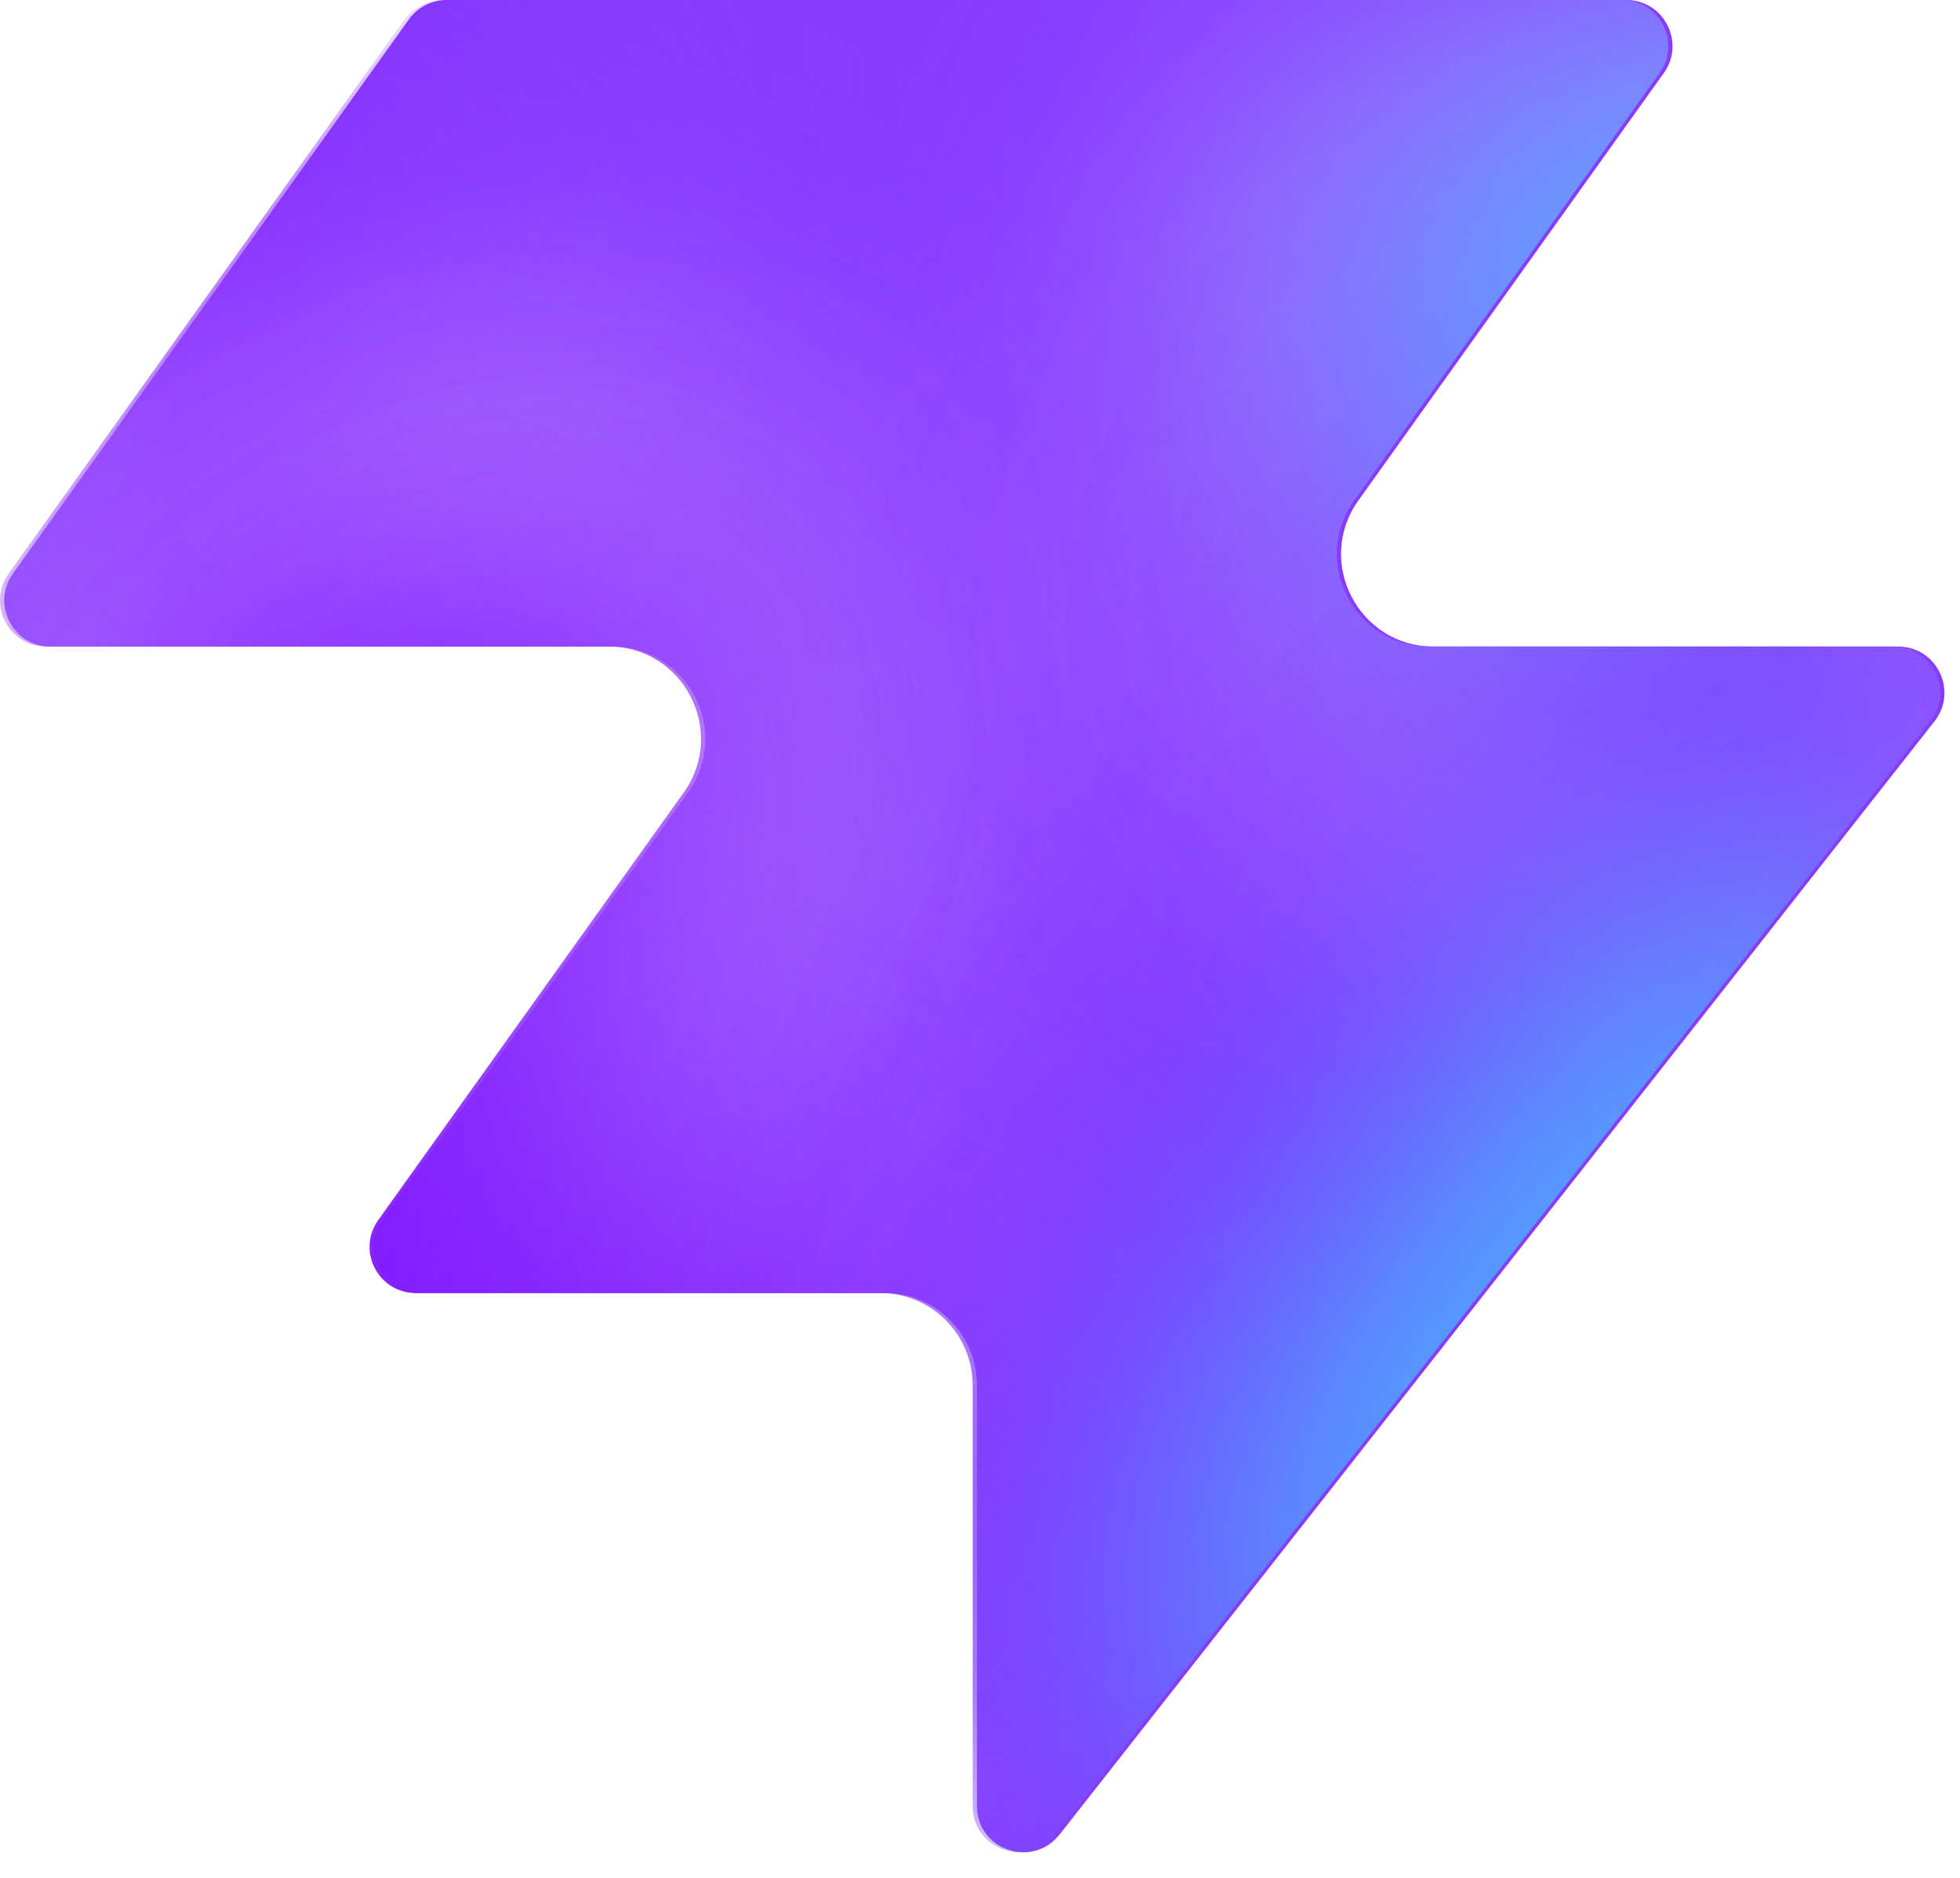
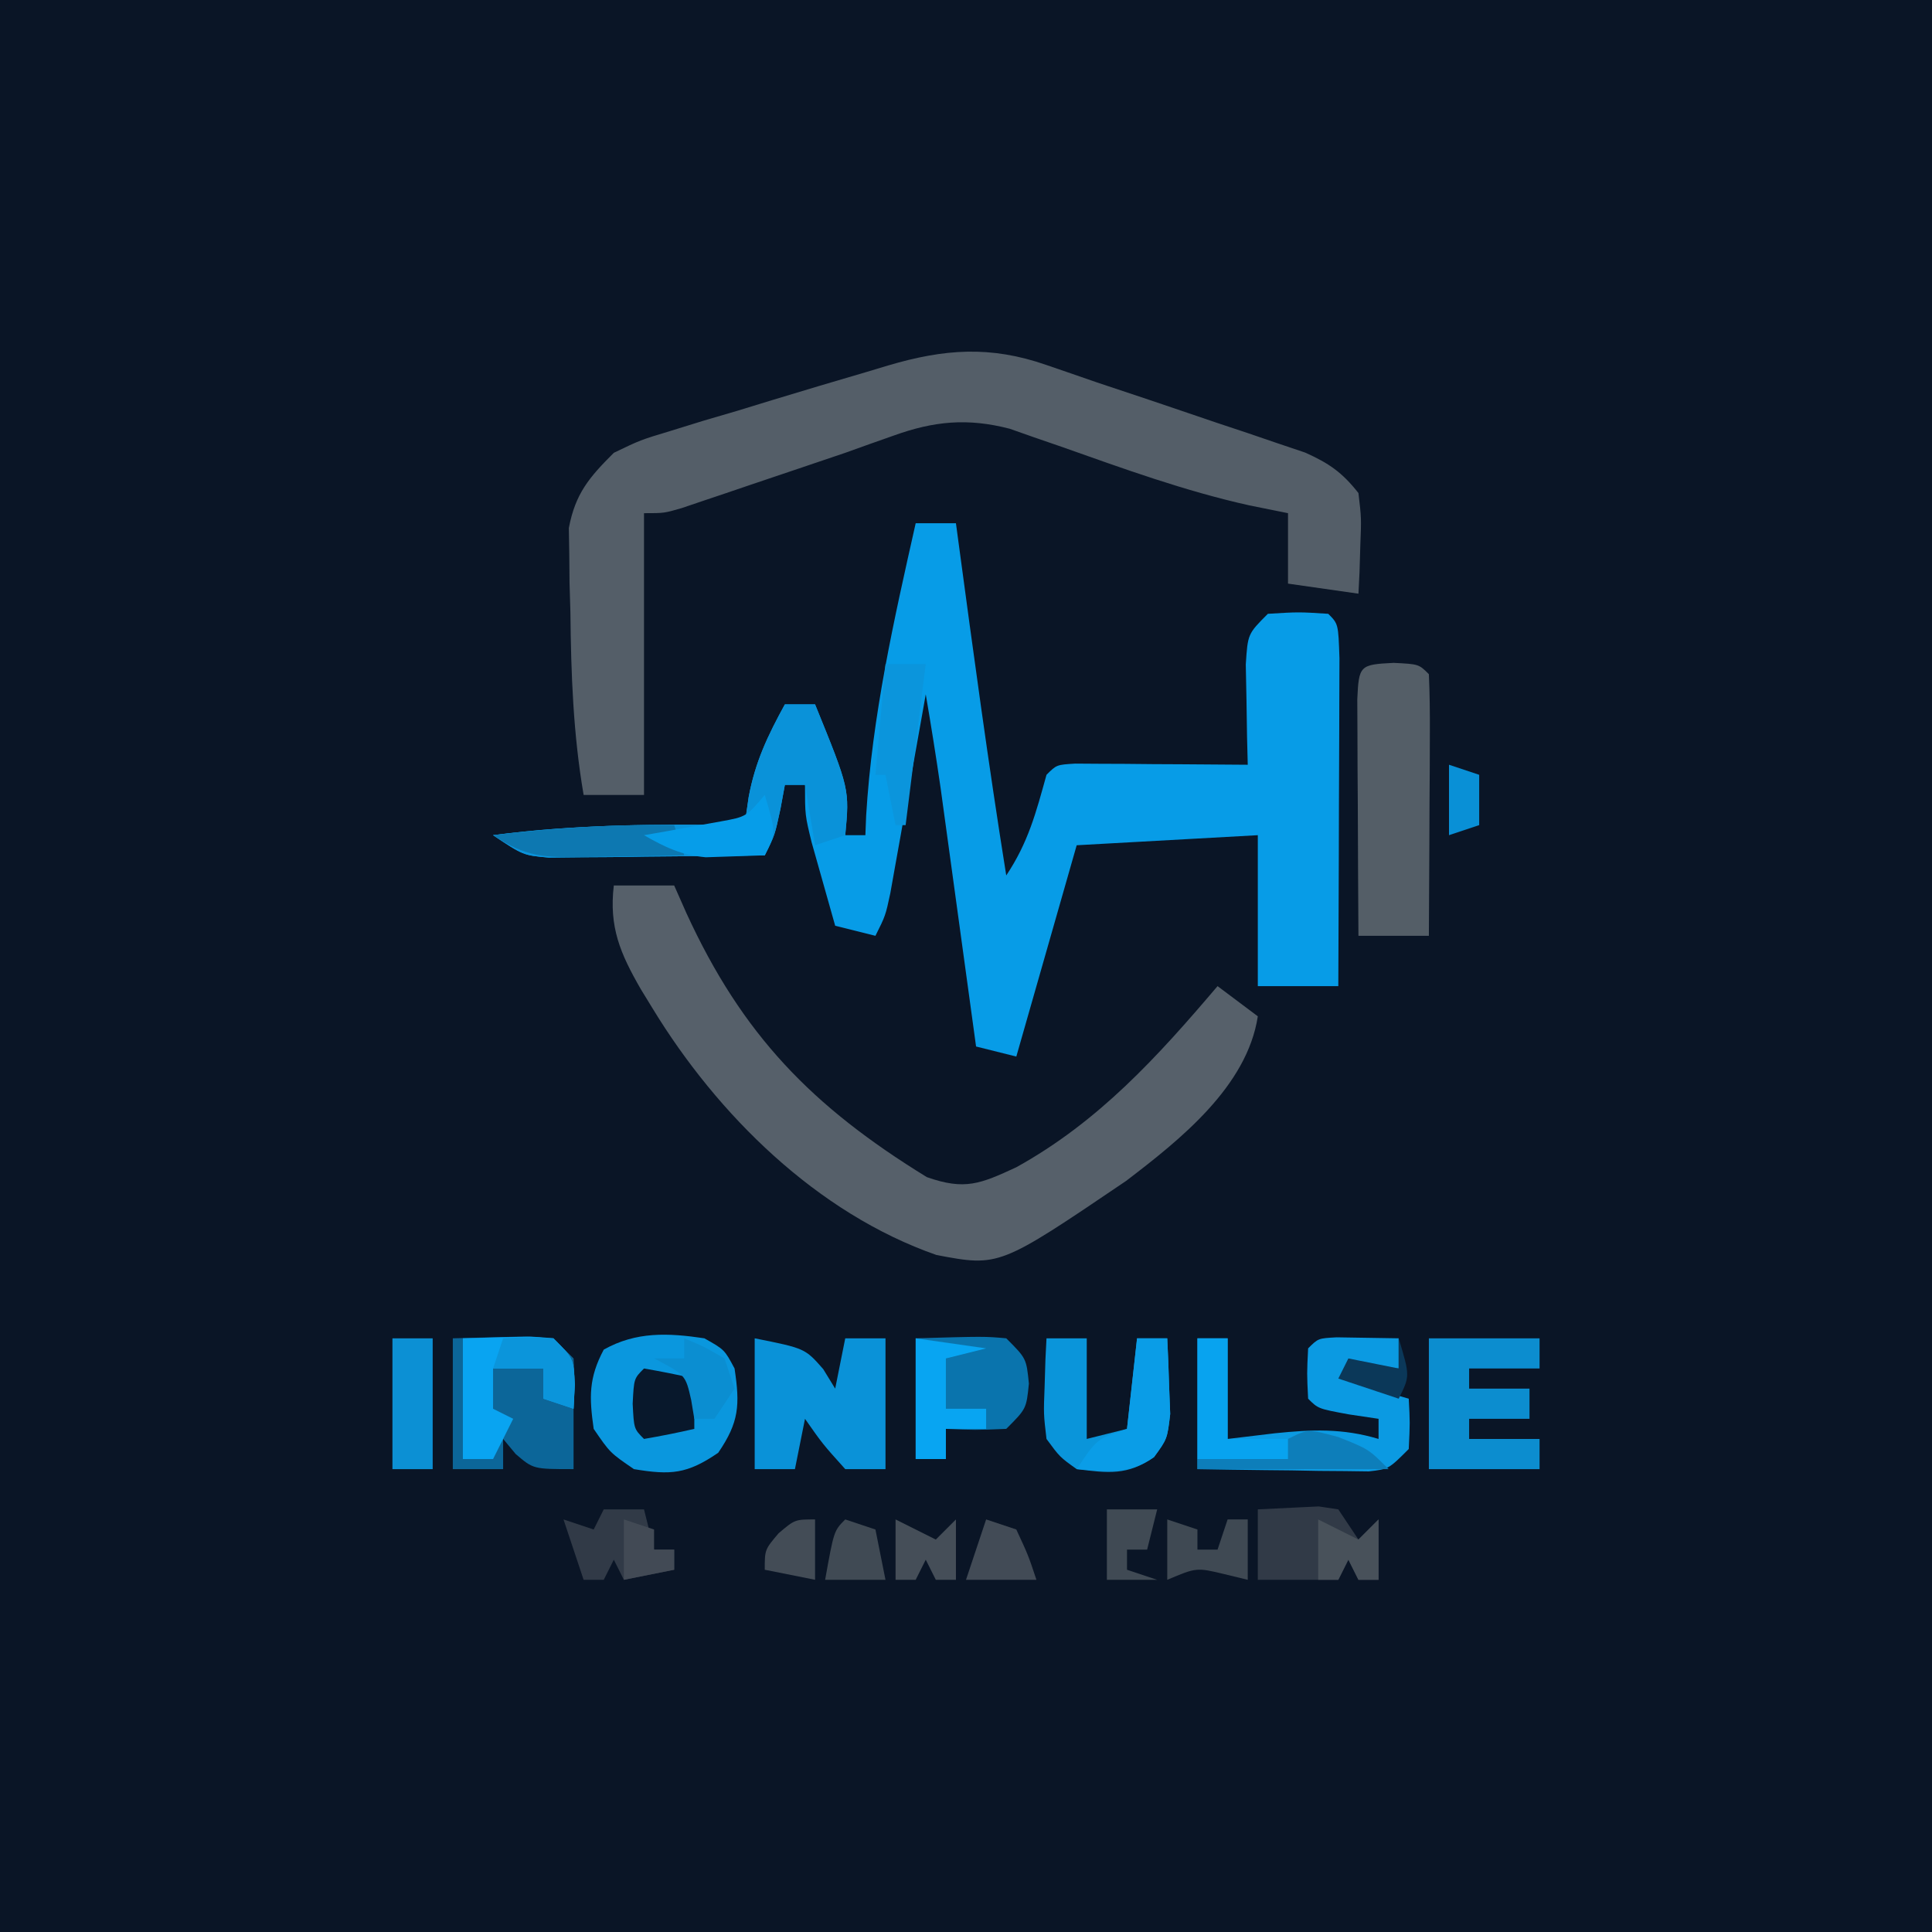
- <svg xmlns="http://www.w3.org/2000/svg" width="48" height="46" fill="none" viewBox="0 0 48 46">
-   <path fill="#863bff" d="M25.946 44.938c-.664.845-2.021.375-2.021-.698V33.937a2.26 2.26 0 0 0-2.262-2.262H10.287c-.92 0-1.456-1.04-.92-1.788l7.48-10.471c1.07-1.497 0-3.578-1.842-3.578H1.237c-.92 0-1.456-1.04-.92-1.788L10.013.474c.214-.297.556-.474.92-.474h28.894c.92 0 1.456 1.04.92 1.788l-7.48 10.471c-1.07 1.498 0 3.579 1.842 3.579h11.377c.943 0 1.473 1.088.89 1.83L25.947 44.94z" style="fill:#863bff;fill:color(display-p3 .525 .23 1);fill-opacity:1" />
-   <mask id="a" width="48" height="46" x="0" y="0" maskUnits="userSpaceOnUse" style="mask-type:alpha">
-     <path fill="#000" d="M25.842 44.938c-.664.844-2.021.375-2.021-.698V33.937a2.26 2.26 0 0 0-2.262-2.262H10.183c-.92 0-1.456-1.04-.92-1.788l7.48-10.471c1.07-1.498 0-3.579-1.842-3.579H1.133c-.92 0-1.456-1.04-.92-1.787L9.91.473c.214-.297.556-.474.92-.474h28.894c.92 0 1.456 1.04.92 1.788l-7.48 10.471c-1.07 1.498 0 3.578 1.842 3.578h11.377c.943 0 1.473 1.088.89 1.832L25.843 44.94z" style="fill:#000;fill-opacity:1" />
-   </mask>
-   <g mask="url(#a)">
-     <g filter="url(#b)">
-       <ellipse cx="5.508" cy="14.704" fill="#ede6ff" rx="5.508" ry="14.704" style="fill:#ede6ff;fill:color(display-p3 .927 .903 1);fill-opacity:1" transform="matrix(.00324 1 1 -.00324 -4.47 31.516)" />
-     </g>
-     <g filter="url(#c)">
-       <ellipse cx="10.399" cy="29.851" fill="#ede6ff" rx="10.399" ry="29.851" style="fill:#ede6ff;fill:color(display-p3 .927 .903 1);fill-opacity:1" transform="matrix(.00324 1 1 -.00324 -39.328 7.883)" />
-     </g>
-     <g filter="url(#d)">
-       <ellipse cx="5.508" cy="30.487" fill="#7e14ff" rx="5.508" ry="30.487" style="fill:#7e14ff;fill:color(display-p3 .492 .077 1);fill-opacity:1" transform="rotate(89.814 -25.913 -14.639)scale(1 -1)" />
-     </g>
-     <g filter="url(#e)">
-       <ellipse cx="5.508" cy="30.599" fill="#7e14ff" rx="5.508" ry="30.599" style="fill:#7e14ff;fill:color(display-p3 .492 .077 1);fill-opacity:1" transform="rotate(89.814 -32.644 -3.334)scale(1 -1)" />
-     </g>
-     <g filter="url(#f)">
-       <ellipse cx="5.508" cy="30.599" fill="#7e14ff" rx="5.508" ry="30.599" style="fill:#7e14ff;fill:color(display-p3 .492 .077 1);fill-opacity:1" transform="matrix(.00324 1 1 -.00324 -34.34 30.47)" />
-     </g>
-     <g filter="url(#g)">
-       <ellipse cx="14.072" cy="22.078" fill="#ede6ff" rx="14.072" ry="22.078" style="fill:#ede6ff;fill:color(display-p3 .927 .903 1);fill-opacity:1" transform="rotate(93.35 24.506 48.493)scale(-1 1)" />
-     </g>
-     <g filter="url(#h)">
-       <ellipse cx="3.47" cy="21.501" fill="#7e14ff" rx="3.47" ry="21.501" style="fill:#7e14ff;fill:color(display-p3 .492 .077 1);fill-opacity:1" transform="rotate(89.009 28.708 47.59)scale(-1 1)" />
-     </g>
-     <g filter="url(#i)">
-       <ellipse cx="3.47" cy="21.501" fill="#7e14ff" rx="3.47" ry="21.501" style="fill:#7e14ff;fill:color(display-p3 .492 .077 1);fill-opacity:1" transform="rotate(89.009 28.708 47.59)scale(-1 1)" />
-     </g>
-     <g filter="url(#j)">
-       <ellipse cx=".387" cy="8.972" fill="#7e14ff" rx="4.407" ry="29.108" style="fill:#7e14ff;fill:color(display-p3 .492 .077 1);fill-opacity:1" transform="rotate(39.51 .387 8.972)" />
-     </g>
-     <g filter="url(#k)">
-       <ellipse cx="47.523" cy="-6.092" fill="#7e14ff" rx="4.407" ry="29.108" style="fill:#7e14ff;fill:color(display-p3 .492 .077 1);fill-opacity:1" transform="rotate(37.892 47.523 -6.092)" />
-     </g>
-     <g filter="url(#l)">
-       <ellipse cx="41.412" cy="6.333" fill="#47bfff" rx="5.971" ry="9.665" style="fill:#47bfff;fill:color(display-p3 .28 .748 1);fill-opacity:1" transform="rotate(37.892 41.412 6.333)" />
-     </g>
-     <g filter="url(#m)">
-       <ellipse cx="-1.879" cy="38.332" fill="#7e14ff" rx="4.407" ry="29.108" style="fill:#7e14ff;fill:color(display-p3 .492 .077 1);fill-opacity:1" transform="rotate(37.892 -1.88 38.332)" />
-     </g>
-     <g filter="url(#n)">
-       <ellipse cx="-1.879" cy="38.332" fill="#7e14ff" rx="4.407" ry="29.108" style="fill:#7e14ff;fill:color(display-p3 .492 .077 1);fill-opacity:1" transform="rotate(37.892 -1.88 38.332)" />
-     </g>
-     <g filter="url(#o)">
-       <ellipse cx="35.651" cy="29.907" fill="#7e14ff" rx="4.407" ry="29.108" style="fill:#7e14ff;fill:color(display-p3 .492 .077 1);fill-opacity:1" transform="rotate(37.892 35.651 29.907)" />
-     </g>
-     <g filter="url(#p)">
-       <ellipse cx="38.418" cy="32.4" fill="#47bfff" rx="5.971" ry="15.297" style="fill:#47bfff;fill:color(display-p3 .28 .748 1);fill-opacity:1" transform="rotate(37.892 38.418 32.4)" />
-     </g>
-   </g>
-   <defs>
-     <filter id="b" width="60.045" height="41.654" x="-19.77" y="16.149" color-interpolation-filters="sRGB" filterUnits="userSpaceOnUse">
-       <feFlood flood-opacity="0" result="BackgroundImageFix" />
-       <feBlend in="SourceGraphic" in2="BackgroundImageFix" result="shape" />
-       <feGaussianBlur result="effect1_foregroundBlur_2002_17158" stdDeviation="7.659" />
-     </filter>
-     <filter id="c" width="90.34" height="51.437" x="-54.613" y="-7.533" color-interpolation-filters="sRGB" filterUnits="userSpaceOnUse">
-       <feFlood flood-opacity="0" result="BackgroundImageFix" />
-       <feBlend in="SourceGraphic" in2="BackgroundImageFix" result="shape" />
-       <feGaussianBlur result="effect1_foregroundBlur_2002_17158" stdDeviation="7.659" />
-     </filter>
-     <filter id="d" width="79.355" height="29.4" x="-49.64" y="2.03" color-interpolation-filters="sRGB" filterUnits="userSpaceOnUse">
-       <feFlood flood-opacity="0" result="BackgroundImageFix" />
-       <feBlend in="SourceGraphic" in2="BackgroundImageFix" result="shape" />
-       <feGaussianBlur result="effect1_foregroundBlur_2002_17158" stdDeviation="4.596" />
-     </filter>
-     <filter id="e" width="79.579" height="29.4" x="-45.045" y="20.029" color-interpolation-filters="sRGB" filterUnits="userSpaceOnUse">
-       <feFlood flood-opacity="0" result="BackgroundImageFix" />
-       <feBlend in="SourceGraphic" in2="BackgroundImageFix" result="shape" />
-       <feGaussianBlur result="effect1_foregroundBlur_2002_17158" stdDeviation="4.596" />
-     </filter>
-     <filter id="f" width="79.579" height="29.4" x="-43.513" y="21.178" color-interpolation-filters="sRGB" filterUnits="userSpaceOnUse">
-       <feFlood flood-opacity="0" result="BackgroundImageFix" />
-       <feBlend in="SourceGraphic" in2="BackgroundImageFix" result="shape" />
-       <feGaussianBlur result="effect1_foregroundBlur_2002_17158" stdDeviation="4.596" />
-     </filter>
-     <filter id="g" width="74.749" height="58.852" x="15.756" y="-17.901" color-interpolation-filters="sRGB" filterUnits="userSpaceOnUse">
-       <feFlood flood-opacity="0" result="BackgroundImageFix" />
-       <feBlend in="SourceGraphic" in2="BackgroundImageFix" result="shape" />
-       <feGaussianBlur result="effect1_foregroundBlur_2002_17158" stdDeviation="7.659" />
-     </filter>
-     <filter id="h" width="61.377" height="25.362" x="23.548" y="2.284" color-interpolation-filters="sRGB" filterUnits="userSpaceOnUse">
-       <feFlood flood-opacity="0" result="BackgroundImageFix" />
-       <feBlend in="SourceGraphic" in2="BackgroundImageFix" result="shape" />
-       <feGaussianBlur result="effect1_foregroundBlur_2002_17158" stdDeviation="4.596" />
-     </filter>
-     <filter id="i" width="61.377" height="25.362" x="23.548" y="2.284" color-interpolation-filters="sRGB" filterUnits="userSpaceOnUse">
-       <feFlood flood-opacity="0" result="BackgroundImageFix" />
-       <feBlend in="SourceGraphic" in2="BackgroundImageFix" result="shape" />
-       <feGaussianBlur result="effect1_foregroundBlur_2002_17158" stdDeviation="4.596" />
-     </filter>
-     <filter id="j" width="56.045" height="63.649" x="-27.636" y="-22.853" color-interpolation-filters="sRGB" filterUnits="userSpaceOnUse">
-       <feFlood flood-opacity="0" result="BackgroundImageFix" />
-       <feBlend in="SourceGraphic" in2="BackgroundImageFix" result="shape" />
-       <feGaussianBlur result="effect1_foregroundBlur_2002_17158" stdDeviation="4.596" />
-     </filter>
-     <filter id="k" width="54.814" height="64.646" x="20.116" y="-38.415" color-interpolation-filters="sRGB" filterUnits="userSpaceOnUse">
-       <feFlood flood-opacity="0" result="BackgroundImageFix" />
-       <feBlend in="SourceGraphic" in2="BackgroundImageFix" result="shape" />
-       <feGaussianBlur result="effect1_foregroundBlur_2002_17158" stdDeviation="4.596" />
-     </filter>
-     <filter id="l" width="33.541" height="35.313" x="24.641" y="-11.323" color-interpolation-filters="sRGB" filterUnits="userSpaceOnUse">
-       <feFlood flood-opacity="0" result="BackgroundImageFix" />
-       <feBlend in="SourceGraphic" in2="BackgroundImageFix" result="shape" />
-       <feGaussianBlur result="effect1_foregroundBlur_2002_17158" stdDeviation="4.596" />
-     </filter>
-     <filter id="m" width="54.814" height="64.646" x="-29.286" y="6.009" color-interpolation-filters="sRGB" filterUnits="userSpaceOnUse">
-       <feFlood flood-opacity="0" result="BackgroundImageFix" />
-       <feBlend in="SourceGraphic" in2="BackgroundImageFix" result="shape" />
-       <feGaussianBlur result="effect1_foregroundBlur_2002_17158" stdDeviation="4.596" />
-     </filter>
-     <filter id="n" width="54.814" height="64.646" x="-29.286" y="6.009" color-interpolation-filters="sRGB" filterUnits="userSpaceOnUse">
-       <feFlood flood-opacity="0" result="BackgroundImageFix" />
-       <feBlend in="SourceGraphic" in2="BackgroundImageFix" result="shape" />
-       <feGaussianBlur result="effect1_foregroundBlur_2002_17158" stdDeviation="4.596" />
-     </filter>
-     <filter id="o" width="54.814" height="64.646" x="8.244" y="-2.416" color-interpolation-filters="sRGB" filterUnits="userSpaceOnUse">
-       <feFlood flood-opacity="0" result="BackgroundImageFix" />
-       <feBlend in="SourceGraphic" in2="BackgroundImageFix" result="shape" />
-       <feGaussianBlur result="effect1_foregroundBlur_2002_17158" stdDeviation="4.596" />
-     </filter>
-     <filter id="p" width="39.409" height="43.623" x="18.713" y="10.588" color-interpolation-filters="sRGB" filterUnits="userSpaceOnUse">
-       <feFlood flood-opacity="0" result="BackgroundImageFix" />
-       <feBlend in="SourceGraphic" in2="BackgroundImageFix" result="shape" />
-       <feGaussianBlur result="effect1_foregroundBlur_2002_17158" stdDeviation="4.596" />
-     </filter>
-   </defs>
+ <svg xmlns="http://www.w3.org/2000/svg" version="1.1" width="192" height="192">
+   <path d="M0 0 C63.36 0 126.72 0 192 0 C192 63.36 192 126.72 192 192 C128.64 192 65.28 192 0 192 C0 128.64 0 65.28 0 0 Z " fill="#0A1526" transform="translate(0,0)" />
+   <path d="M0 0 C1.32 0 2.64 0 4 0 C4.121 0.898 4.121 0.898 4.244 1.813 C5.735 12.891 7.23 23.963 9 35 C11.191 31.714 11.95 28.781 13 25 C14 24 14 24 15.858 23.886 C17.044 23.894 17.044 23.894 18.254 23.902 C19.535 23.907 19.535 23.907 20.842 23.912 C21.74 23.92 22.637 23.929 23.562 23.938 C24.464 23.942 25.366 23.947 26.295 23.951 C28.53 23.963 30.765 23.979 33 24 C32.977 23.085 32.954 22.17 32.93 21.227 C32.912 20.038 32.894 18.85 32.875 17.625 C32.852 16.442 32.829 15.258 32.805 14.039 C33 11 33 11 35 9 C38.062 8.812 38.062 8.812 41 9 C42 10 42 10 42.114 13.418 C42.113 14.936 42.108 16.455 42.098 17.973 C42.096 18.77 42.095 19.568 42.093 20.39 C42.088 22.947 42.075 25.505 42.062 28.062 C42.057 29.792 42.053 31.522 42.049 33.252 C42.038 37.501 42.021 41.751 42 46 C39.36 46 36.72 46 34 46 C34 41.05 34 36.1 34 31 C28.06 31.33 22.12 31.66 16 32 C14.02 38.93 12.04 45.86 10 53 C8.68 52.67 7.36 52.34 6 52 C5.826 50.729 5.826 50.729 5.649 49.433 C5.215 46.268 4.781 43.104 4.346 39.939 C4.158 38.574 3.971 37.208 3.784 35.843 C3.515 33.872 3.244 31.901 2.973 29.93 C2.81 28.746 2.648 27.563 2.481 26.343 C2.032 23.22 1.532 20.11 1 17 C0.884 17.656 0.768 18.312 0.649 18.988 C0.123 21.951 -0.407 24.913 -0.938 27.875 C-1.12 28.908 -1.302 29.94 -1.49 31.004 C-1.667 31.99 -1.845 32.976 -2.027 33.992 C-2.19 34.903 -2.352 35.815 -2.519 36.753 C-3 39 -3 39 -4 41 C-5.32 40.67 -6.64 40.34 -8 40 C-8.505 38.231 -9.004 36.459 -9.5 34.688 C-9.778 33.701 -10.057 32.715 -10.344 31.699 C-11 29 -11 29 -11 26 C-11.66 26 -12.32 26 -13 26 C-13.144 26.784 -13.289 27.567 -13.438 28.375 C-14 31 -14 31 -15 33 C-18.937 33.058 -22.875 33.094 -26.812 33.125 C-27.932 33.142 -29.052 33.159 -30.205 33.176 C-31.278 33.182 -32.351 33.189 -33.457 33.195 C-34.942 33.211 -34.942 33.211 -36.456 33.227 C-39 33 -39 33 -42 31 C-33.644 29.899 -25.412 29.899 -17 30 C-16.867 29.08 -16.734 28.159 -16.598 27.211 C-15.947 23.714 -14.701 21.105 -13 18 C-12.01 18 -11.02 18 -10 18 C-6.571 26.429 -6.571 26.429 -7 31 C-6.34 31 -5.68 31 -5 31 C-4.961 30.031 -4.961 30.031 -4.922 29.043 C-4.326 19.14 -2.171 9.652 0 0 Z " fill="#079CE7" transform="translate(91,52)" />
+   <path d="M0 0 C0.79 0.272 1.58 0.544 2.394 0.823 C3.259 1.123 4.124 1.422 5.016 1.73 C6.95 2.377 8.885 3.023 10.82 3.668 C12.844 4.355 14.867 5.042 16.891 5.73 C18.438 6.245 18.438 6.245 20.016 6.77 C21.003 7.107 21.99 7.445 23.008 7.793 C23.898 8.093 24.789 8.394 25.707 8.703 C28.091 9.764 29.41 10.687 31.016 12.73 C31.309 15.211 31.309 15.211 31.203 17.918 C31.163 19.27 31.163 19.27 31.121 20.648 C31.086 21.336 31.051 22.023 31.016 22.73 C28.706 22.4 26.396 22.07 24.016 21.73 C24.016 19.42 24.016 17.11 24.016 14.73 C22.752 14.475 21.489 14.22 20.188 13.957 C13.776 12.534 7.664 10.307 1.48 8.121 C0.59 7.814 -0.301 7.508 -1.219 7.191 C-2.015 6.911 -2.811 6.63 -3.632 6.341 C-7.824 5.253 -11.169 5.574 -15.207 7.031 C-15.984 7.305 -16.762 7.579 -17.563 7.862 C-18.762 8.292 -18.762 8.292 -19.984 8.73 C-21.565 9.269 -23.147 9.804 -24.73 10.336 C-25.505 10.597 -26.279 10.858 -27.076 11.127 C-27.85 11.388 -28.624 11.649 -29.422 11.918 C-30.223 12.191 -31.024 12.463 -31.85 12.744 C-32.615 13.001 -33.38 13.258 -34.168 13.523 C-34.854 13.756 -35.541 13.988 -36.248 14.227 C-37.984 14.73 -37.984 14.73 -39.984 14.73 C-39.984 23.97 -39.984 33.21 -39.984 42.73 C-41.964 42.73 -43.944 42.73 -45.984 42.73 C-47.021 36.682 -47.236 30.736 -47.297 24.605 C-47.326 23.63 -47.355 22.654 -47.385 21.648 C-47.393 20.704 -47.402 19.759 -47.41 18.785 C-47.432 17.509 -47.432 17.509 -47.454 16.207 C-46.804 12.778 -45.44 11.181 -42.984 8.73 C-40.346 7.46 -40.346 7.46 -37.371 6.562 C-36.288 6.227 -35.204 5.891 -34.088 5.545 C-32.961 5.214 -31.833 4.884 -30.672 4.543 C-29.556 4.201 -28.441 3.858 -27.291 3.506 C-24.194 2.561 -21.091 1.641 -17.984 0.73 C-16.878 0.398 -16.878 0.398 -15.75 0.059 C-10.145 -1.602 -5.561 -1.935 0 0 Z " fill="#545E68" transform="translate(103.9844,36.26953)" />
+   <path d="M0 0 C1.98 0 3.96 0 6 0 C6.401 0.906 6.802 1.812 7.215 2.746 C12.767 14.837 19.676 21.957 31.105 28.98 C34.879 30.31 36.417 29.66 40 28 C48.178 23.475 54.026 17.029 60 10 C61.32 10.99 62.64 11.98 64 13 C62.925 19.996 56.245 25.285 50.91 29.359 C38.304 37.898 38.304 37.898 32.074 36.723 C20.186 32.581 10.29 22.767 3.875 12.25 C3.484 11.612 3.094 10.974 2.691 10.316 C0.638 6.754 -0.489 4.13 0 0 Z " fill="#56606A" transform="translate(61,88)" />
+   <path d="M0 0 C2.5 0.125 2.5 0.125 3.5 1.125 C3.587 3.052 3.607 4.982 3.598 6.91 C3.594 8.08 3.591 9.25 3.588 10.455 C3.58 11.687 3.571 12.918 3.562 14.188 C3.558 15.423 3.553 16.659 3.549 17.932 C3.537 20.996 3.521 24.061 3.5 27.125 C1.19 27.125 -1.12 27.125 -3.5 27.125 C-3.529 22.813 -3.547 18.5 -3.562 14.188 C-3.571 12.956 -3.579 11.724 -3.588 10.455 C-3.591 9.285 -3.594 8.115 -3.598 6.91 C-3.603 5.826 -3.608 4.742 -3.614 3.625 C-3.461 0.256 -3.368 0.168 0 0 Z " fill="#545E67" transform="translate(138.5,65.875)" />
+   <path d="M0 0 C2 1.125 2 1.125 3 3 C3.541 6.63 3.464 8.322 1.375 11.375 C-1.712 13.487 -3.328 13.612 -7 13 C-9.375 11.375 -9.375 11.375 -11 9 C-11.449 5.856 -11.504 3.945 -10 1.125 C-6.782 -0.685 -3.598 -0.54 0 0 Z " fill="#0A97DE" transform="translate(70,133)" />
+   <path d="M0 0 C0.99 0 1.98 0 3 0 C3 3.3 3 6.6 3 10 C5.32 9.722 5.32 9.722 7.688 9.438 C11.355 9.063 14.421 8.926 18 10 C18 9.34 18 8.68 18 8 C17.031 7.856 16.061 7.711 15.062 7.562 C12 7 12 7 11 6 C10.875 3.5 10.875 3.5 11 1 C12 0 12 0 13.848 -0.098 C15.898 -0.065 17.949 -0.033 20 0 C20 0.99 20 1.98 20 3 C18.35 3 16.7 3 15 3 C17.868 5.102 17.868 5.102 21 6 C21.125 8.375 21.125 8.375 21 11 C19 13 19 13 17.029 13.227 C16.243 13.217 15.458 13.206 14.648 13.195 C13.798 13.189 12.947 13.182 12.07 13.176 C10.736 13.151 10.736 13.151 9.375 13.125 C8.029 13.111 8.029 13.111 6.656 13.098 C4.437 13.074 2.219 13.038 0 13 C0 8.71 0 4.42 0 0 Z " fill="#0B9AE2" transform="translate(119,133)" />
+   <path d="M0 0 C0.99 0 1.98 0 3 0 C6.429 8.429 6.429 8.429 6 13 C5.01 13.33 4.02 13.66 3 14 C2.67 12.02 2.34 10.04 2 8 C1.34 8 0.68 8 0 8 C-0.144 8.784 -0.289 9.568 -0.438 10.375 C-1 13 -1 13 -2 15 C-5.937 15.058 -9.875 15.094 -13.812 15.125 C-14.932 15.142 -16.052 15.159 -17.205 15.176 C-18.278 15.182 -19.351 15.189 -20.457 15.195 C-21.942 15.211 -21.942 15.211 -23.456 15.227 C-26 15 -26 15 -29 13 C-20.644 11.899 -12.412 11.899 -4 12 C-3.867 11.08 -3.734 10.159 -3.598 9.211 C-2.947 5.714 -1.701 3.105 0 0 Z " fill="#0A92D9" transform="translate(78,70)" />
+   <path d="M0 0 C1.609 -0.041 3.217 -0.083 4.875 -0.125 C5.78 -0.148 6.685 -0.171 7.617 -0.195 C10 0 10 0 12 2 C12.125 4.375 12.125 4.375 12 7 C12 8.32 12 9.64 12 11 C12 11.66 12 12.32 12 13 C8 13 8 13 6.25 11.5 C5.838 11.005 5.425 10.51 5 10 C5 10.99 5 11.98 5 13 C3.35 13 1.7 13 0 13 C0 8.71 0 4.42 0 0 Z " fill="#0C6699" transform="translate(45,133)" />
+   <path d="M0 0 C5 1 5 1 6.812 3.062 C7.204 3.702 7.596 4.341 8 5 C8.33 3.35 8.66 1.7 9 0 C10.32 0 11.64 0 13 0 C13 4.29 13 8.58 13 13 C11.68 13 10.36 13 9 13 C6.75 10.5 6.75 10.5 5 8 C4.67 9.65 4.34 11.3 4 13 C2.68 13 1.36 13 0 13 C0 8.71 0 4.42 0 0 Z " fill="#0A92D8" transform="translate(75,133)" />
+   <path d="M0 0 C3.63 0 7.26 0 11 0 C11 0.99 11 1.98 11 3 C8.69 3 6.38 3 4 3 C4 3.66 4 4.32 4 5 C5.98 5 7.96 5 10 5 C10 5.99 10 6.98 10 8 C8.02 8 6.04 8 4 8 C4 8.66 4 9.32 4 10 C6.31 10 8.62 10 11 10 C11 10.99 11 11.98 11 13 C7.37 13 3.74 13 0 13 C0 8.71 0 4.42 0 0 Z " fill="#0C8DCF" transform="translate(142,133)" />
+   <path d="M0 0 C6.836 -0.195 6.836 -0.195 9 0 C11 2 11 2 11.25 4.5 C11 7 11 7 9 9 C5.875 9.125 5.875 9.125 3 9 C3 9.99 3 10.98 3 12 C2.01 12 1.02 12 0 12 C0 8.04 0 4.08 0 0 Z " fill="#0A74AD" transform="translate(91,133)" />
+   <path d="M0 0 C1.32 0 2.64 0 4 0 C4 3.3 4 6.6 4 10 C5.32 9.67 6.64 9.34 8 9 C8.33 6.03 8.66 3.06 9 0 C9.99 0 10.98 0 12 0 C12.081 1.603 12.139 3.208 12.188 4.812 C12.222 5.706 12.257 6.599 12.293 7.52 C12 10 12 10 10.676 11.801 C8.081 13.657 6.094 13.387 3 13 C1.324 11.801 1.324 11.801 0 10 C-0.293 7.52 -0.293 7.52 -0.188 4.812 C-0.16 3.911 -0.133 3.01 -0.105 2.082 C-0.071 1.395 -0.036 0.708 0 0 Z " fill="#0A95DA" transform="translate(104,133)" />
+   <path d="M0 0 C6.836 -0.195 6.836 -0.195 9 0 C11 2 11 2 11.125 4.625 C11.084 5.409 11.043 6.192 11 7 C10.01 6.67 9.02 6.34 8 6 C8 5.01 8 4.02 8 3 C6.35 3 4.7 3 3 3 C3 4.32 3 5.64 3 7 C3.66 7.33 4.32 7.66 5 8 C4.34 9.32 3.68 10.64 3 12 C2.01 12 1.02 12 0 12 C0 8.04 0 4.08 0 0 Z " fill="#09A4F1" transform="translate(46,133)" />
+   <path d="M0 0 C1.279 -0.062 2.558 -0.124 3.875 -0.188 C4.954 -0.24 4.954 -0.24 6.055 -0.293 C6.697 -0.196 7.339 -0.1 8 0 C8.66 0.99 9.32 1.98 10 3 C10.66 2.34 11.32 1.68 12 1 C12 2.98 12 4.96 12 7 C11.34 7 10.68 7 10 7 C9.67 6.34 9.34 5.68 9 5 C8.67 5.66 8.34 6.32 8 7 C5.333 7 2.667 7 0 7 C0 4.69 0 2.38 0 0 Z " fill="#313A47" transform="translate(125,150)" />
+   <path d="M0 0 C1.32 0 2.64 0 4 0 C4 4.29 4 8.58 4 13 C2.68 13 1.36 13 0 13 C0 8.71 0 4.42 0 0 Z " fill="#0C90D4" transform="translate(39,133)" />
+   <path d="M0 0 C2.31 0.33 4.62 0.66 7 1 C5.68 1.33 4.36 1.66 3 2 C3 3.65 3 5.3 3 7 C4.32 7 5.64 7 7 7 C7 7.66 7 8.32 7 9 C5.68 9 4.36 9 3 9 C3 9.99 3 10.98 3 12 C2.01 12 1.02 12 0 12 C0 8.04 0 4.08 0 0 Z " fill="#08A5F2" transform="translate(91,133)" />
+   <path d="M0 0 C0.99 0 1.98 0 3 0 C3 3.3 3 6.6 3 10 C4.98 10 6.96 10 9 10 C9 10.66 9 11.32 9 12 C6.03 12 3.06 12 0 12 C0 8.04 0 4.08 0 0 Z " fill="#08A3EF" transform="translate(119,133)" />
+   <path d="M0 0 C0.99 0 1.98 0 3 0 C3.081 1.603 3.139 3.208 3.188 4.812 C3.222 5.706 3.257 6.599 3.293 7.52 C3 10 3 10 1.688 11.812 C-0.825 13.58 -3.017 13.199 -6 13 C-4 10 -4 10 -1 9 C-0.67 6.03 -0.34 3.06 0 0 Z " fill="#0A9DE7" transform="translate(113,133)" />
+   <path d="M0 0 C1.32 0 2.64 0 4 0 C4.33 1.32 4.66 2.64 5 4 C5.66 4 6.32 4 7 4 C7 4.66 7 5.32 7 6 C5.35 6.33 3.7 6.66 2 7 C1.67 6.34 1.34 5.68 1 5 C0.67 5.66 0.34 6.32 0 7 C-0.66 7 -1.32 7 -2 7 C-2.66 5.02 -3.32 3.04 -4 1 C-3.01 1.33 -2.02 1.66 -1 2 C-0.67 1.34 -0.34 0.68 0 0 Z " fill="#313A47" transform="translate(60,150)" />
+   <path d="M0 0 C1.32 0 2.64 0 4 0 C3.34 5.28 2.68 10.56 2 16 C1.67 16 1.34 16 1 16 C0.67 14.35 0.34 12.7 0 11 C-0.33 11 -0.66 11 -1 11 C-0.67 7.37 -0.34 3.74 0 0 Z " fill="#0B95DC" transform="translate(88,66)" />
+   <path d="M0 0 C0.33 0.99 0.66 1.98 1 3 C-1.604 3.054 -4.208 3.094 -6.812 3.125 C-7.55 3.142 -8.288 3.159 -9.049 3.176 C-12.912 3.211 -14.709 3.194 -18 1 C-11.964 0.307 -6.076 -0.113 0 0 Z " fill="#0D78B1" transform="translate(67,82)" />
+   <path d="M0 0 C1.675 0.286 3.344 0.618 5 1 C5 2.65 5 4.3 5 6 C3.344 6.382 1.675 6.714 0 7 C-1 6 -1 6 -1.125 3.5 C-1 1 -1 1 0 0 Z " fill="#08182C" transform="translate(64,136)" />
+   <path d="M0 0 C1.125 3.75 1.125 3.75 0 6 C-1.238 6.041 -2.475 6.082 -3.75 6.125 C-4.794 6.16 -4.794 6.16 -5.859 6.195 C-8.302 5.972 -9.886 5.209 -12 4 C-10.952 3.818 -10.952 3.818 -9.883 3.633 C-8.518 3.381 -8.518 3.381 -7.125 3.125 C-5.768 2.881 -5.768 2.881 -4.383 2.633 C-1.835 2.17 -1.835 2.17 0 0 Z " fill="#069DE9" transform="translate(76,79)" />
+   <path d="M0 0 C0.99 0.33 1.98 0.66 3 1 C3 1.66 3 2.32 3 3 C3.66 3 4.32 3 5 3 C5.33 2.01 5.66 1.02 6 0 C6.66 0 7.32 0 8 0 C8 1.98 8 3.96 8 6 C7.237 5.814 6.474 5.629 5.688 5.438 C2.91 4.772 2.91 4.772 0 6 C0 4.02 0 2.04 0 0 Z " fill="#3F4953" transform="translate(116,151)" />
+   <path d="M0 0 C3 1.188 3 1.188 5 3.188 C-1.27 3.188 -7.54 3.188 -14 3.188 C-14 2.857 -14 2.527 -14 2.188 C-11.03 2.188 -8.06 2.188 -5 2.188 C-5 1.528 -5 0.868 -5 0.188 C-3 -0.812 -3 -0.812 0 0 Z " fill="#0D7EBA" transform="translate(133,142.8125)" />
+   <path d="M0 0 C1.938 0.812 1.938 0.812 4 2 C4.33 2.99 4.66 3.98 5 5 C4.01 6.485 4.01 6.485 3 8 C2.34 8 1.68 8 1 8 C0.897 7.381 0.794 6.763 0.688 6.125 C0.125 3.635 0.125 3.635 -3 2 C-2.01 2 -1.02 2 0 2 C0 1.34 0 0.68 0 0 Z " fill="#0B8ED1" transform="translate(68,133)" />
+   <path d="M0 0 C1.65 0 3.3 0 5 0 C4.67 1.32 4.34 2.64 4 4 C3.34 4 2.68 4 2 4 C2 4.66 2 5.32 2 6 C2.99 6.33 3.98 6.66 5 7 C3.35 7 1.7 7 0 7 C0 4.69 0 2.38 0 0 Z " fill="#404A54" transform="translate(110,150)" />
+   <path d="M0 0 C1.98 0.99 1.98 0.99 4 2 C4.66 1.34 5.32 0.68 6 0 C6 1.98 6 3.96 6 6 C5.34 6 4.68 6 4 6 C3.67 5.34 3.34 4.68 3 4 C2.67 4.66 2.34 5.32 2 6 C1.34 6 0.68 6 0 6 C0 4.02 0 2.04 0 0 Z " fill="#48515A" transform="translate(131,151)" />
+   <path d="M0 0 C1.98 0.99 1.98 0.99 4 2 C4.66 1.34 5.32 0.68 6 0 C6 1.98 6 3.96 6 6 C5.34 6 4.68 6 4 6 C3.67 5.34 3.34 4.68 3 4 C2.67 4.66 2.34 5.32 2 6 C1.34 6 0.68 6 0 6 C0 4.02 0 2.04 0 0 Z " fill="#454E58" transform="translate(89,151)" />
+   <path d="M0 0 C2.375 -0.125 2.375 -0.125 5 0 C7 2 7 2 7.125 4.625 C7.084 5.409 7.043 6.192 7 7 C6.01 6.67 5.02 6.34 4 6 C4 5.01 4 4.02 4 3 C2.35 3 0.7 3 -1 3 C-0.67 2.01 -0.34 1.02 0 0 Z " fill="#0B95DB" transform="translate(50,133)" />
+   <path d="M0 0 C0.99 0.33 1.98 0.66 3 1 C4.188 3.562 4.188 3.562 5 6 C2.69 6 0.38 6 -2 6 C-1.34 4.02 -0.68 2.04 0 0 Z " fill="#424B56" transform="translate(98,151)" />
+   <path d="M0 0 C0.99 0.33 1.98 0.66 3 1 C3.33 2.65 3.66 4.3 4 6 C2.02 6 0.04 6 -2 6 C-1.125 1.125 -1.125 1.125 0 0 Z " fill="#404A54" transform="translate(84,151)" />
+   <path d="M0 0 C0.99 0.33 1.98 0.66 3 1 C3 1.66 3 2.32 3 3 C3.66 3 4.32 3 5 3 C5 3.66 5 4.32 5 5 C3.35 5.33 1.7 5.66 0 6 C0 4.02 0 2.04 0 0 Z " fill="#424A55" transform="translate(62,151)" />
+   <path d="M0 0 C1.125 3.75 1.125 3.75 0 6 C-1.98 5.34 -3.96 4.68 -6 4 C-5.67 3.34 -5.34 2.68 -5 2 C-3.35 2.33 -1.7 2.66 0 3 C0 2.01 0 1.02 0 0 Z " fill="#0B3859" transform="translate(139,133)" />
+   <path d="M0 0 C0.99 0.33 1.98 0.66 3 1 C3 2.65 3 4.3 3 6 C2.01 6.33 1.02 6.66 0 7 C0 4.69 0 2.38 0 0 Z " fill="#0990D6" transform="translate(144,76)" />
+   <path d="M0 0 C0 1.98 0 3.96 0 6 C-1.65 5.67 -3.3 5.34 -5 5 C-5 3 -5 3 -3.625 1.375 C-2 0 -2 0 0 0 Z " fill="#434C56" transform="translate(81,151)" />
</svg>
